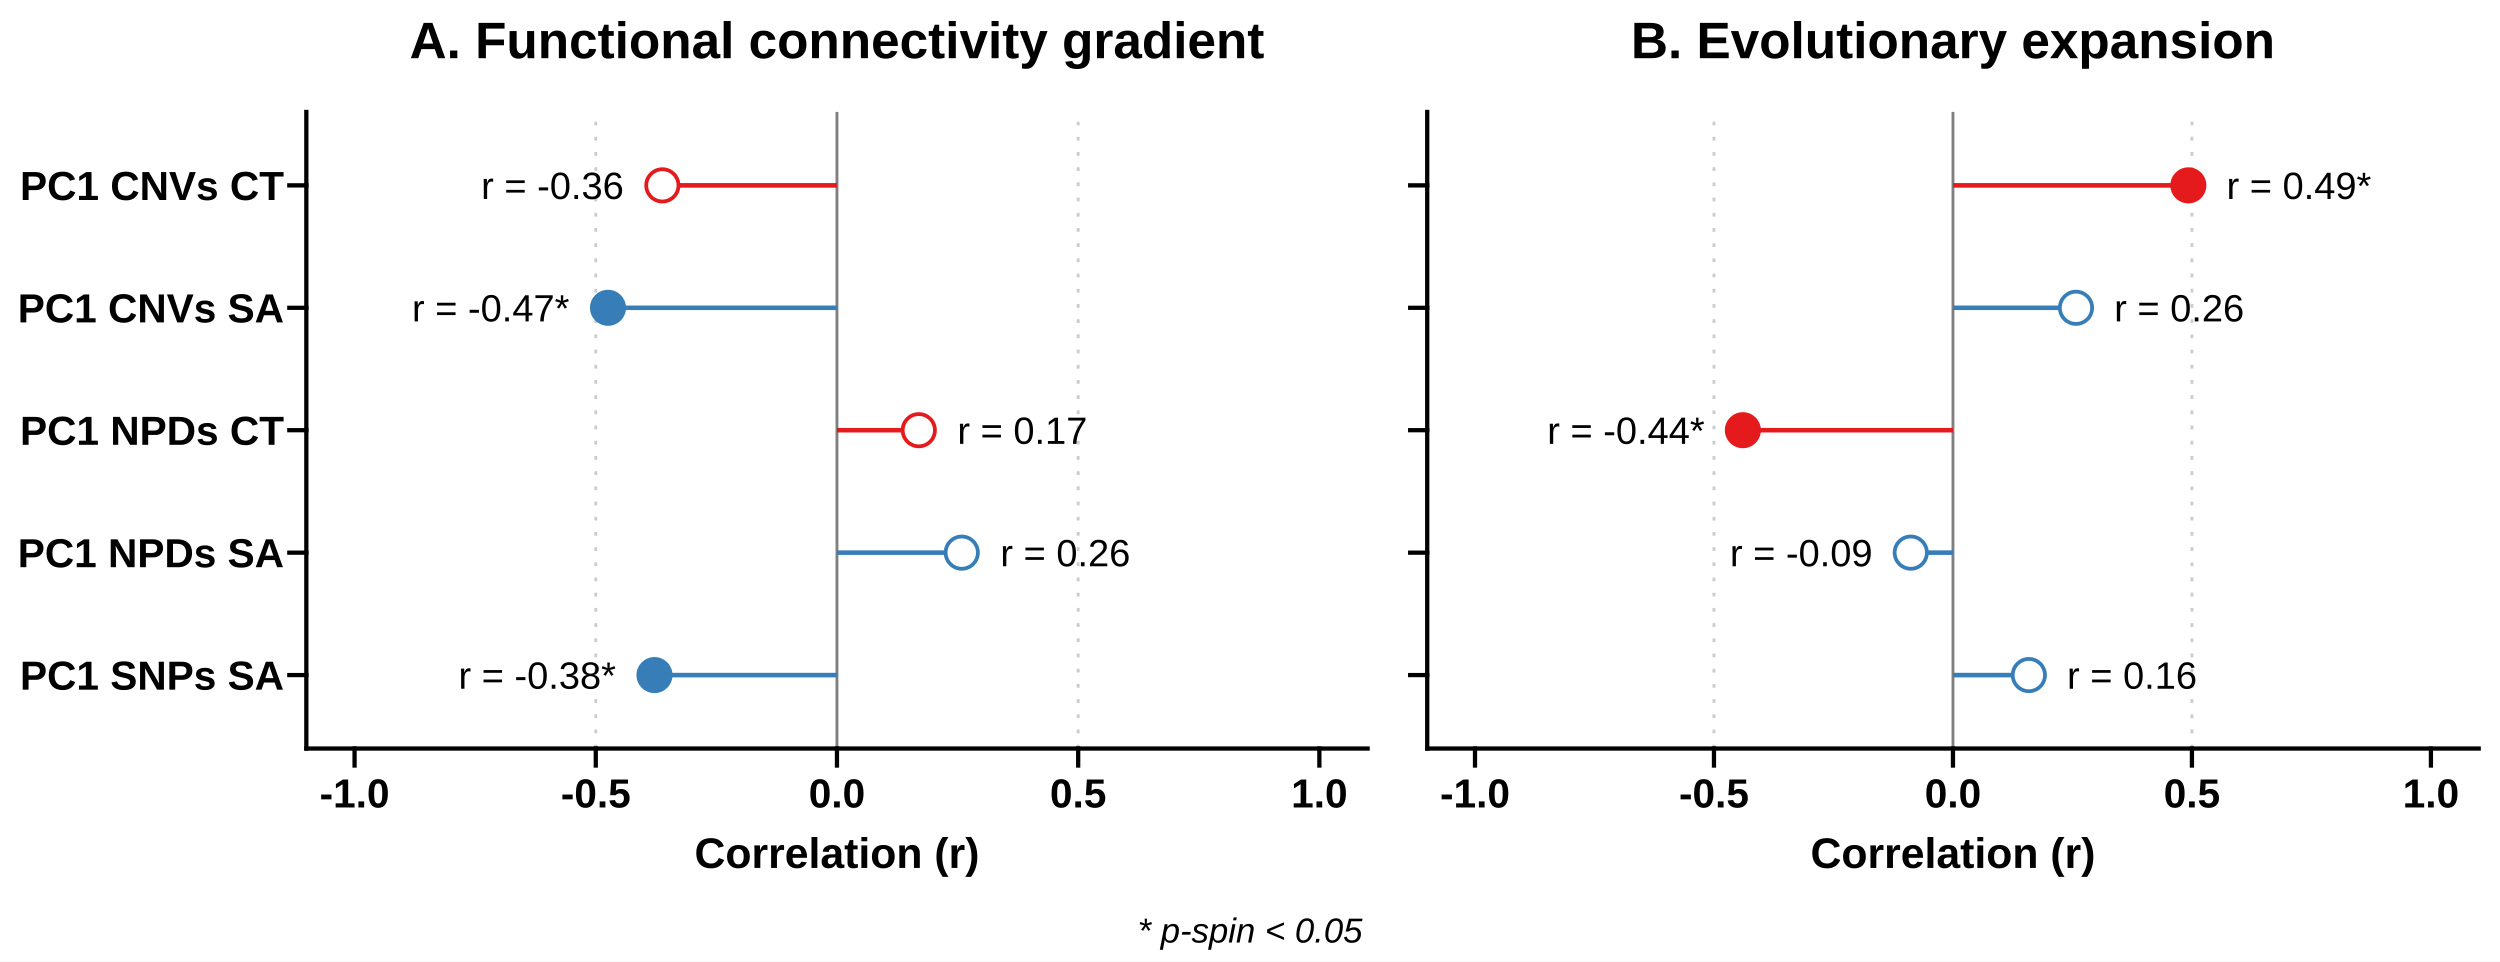
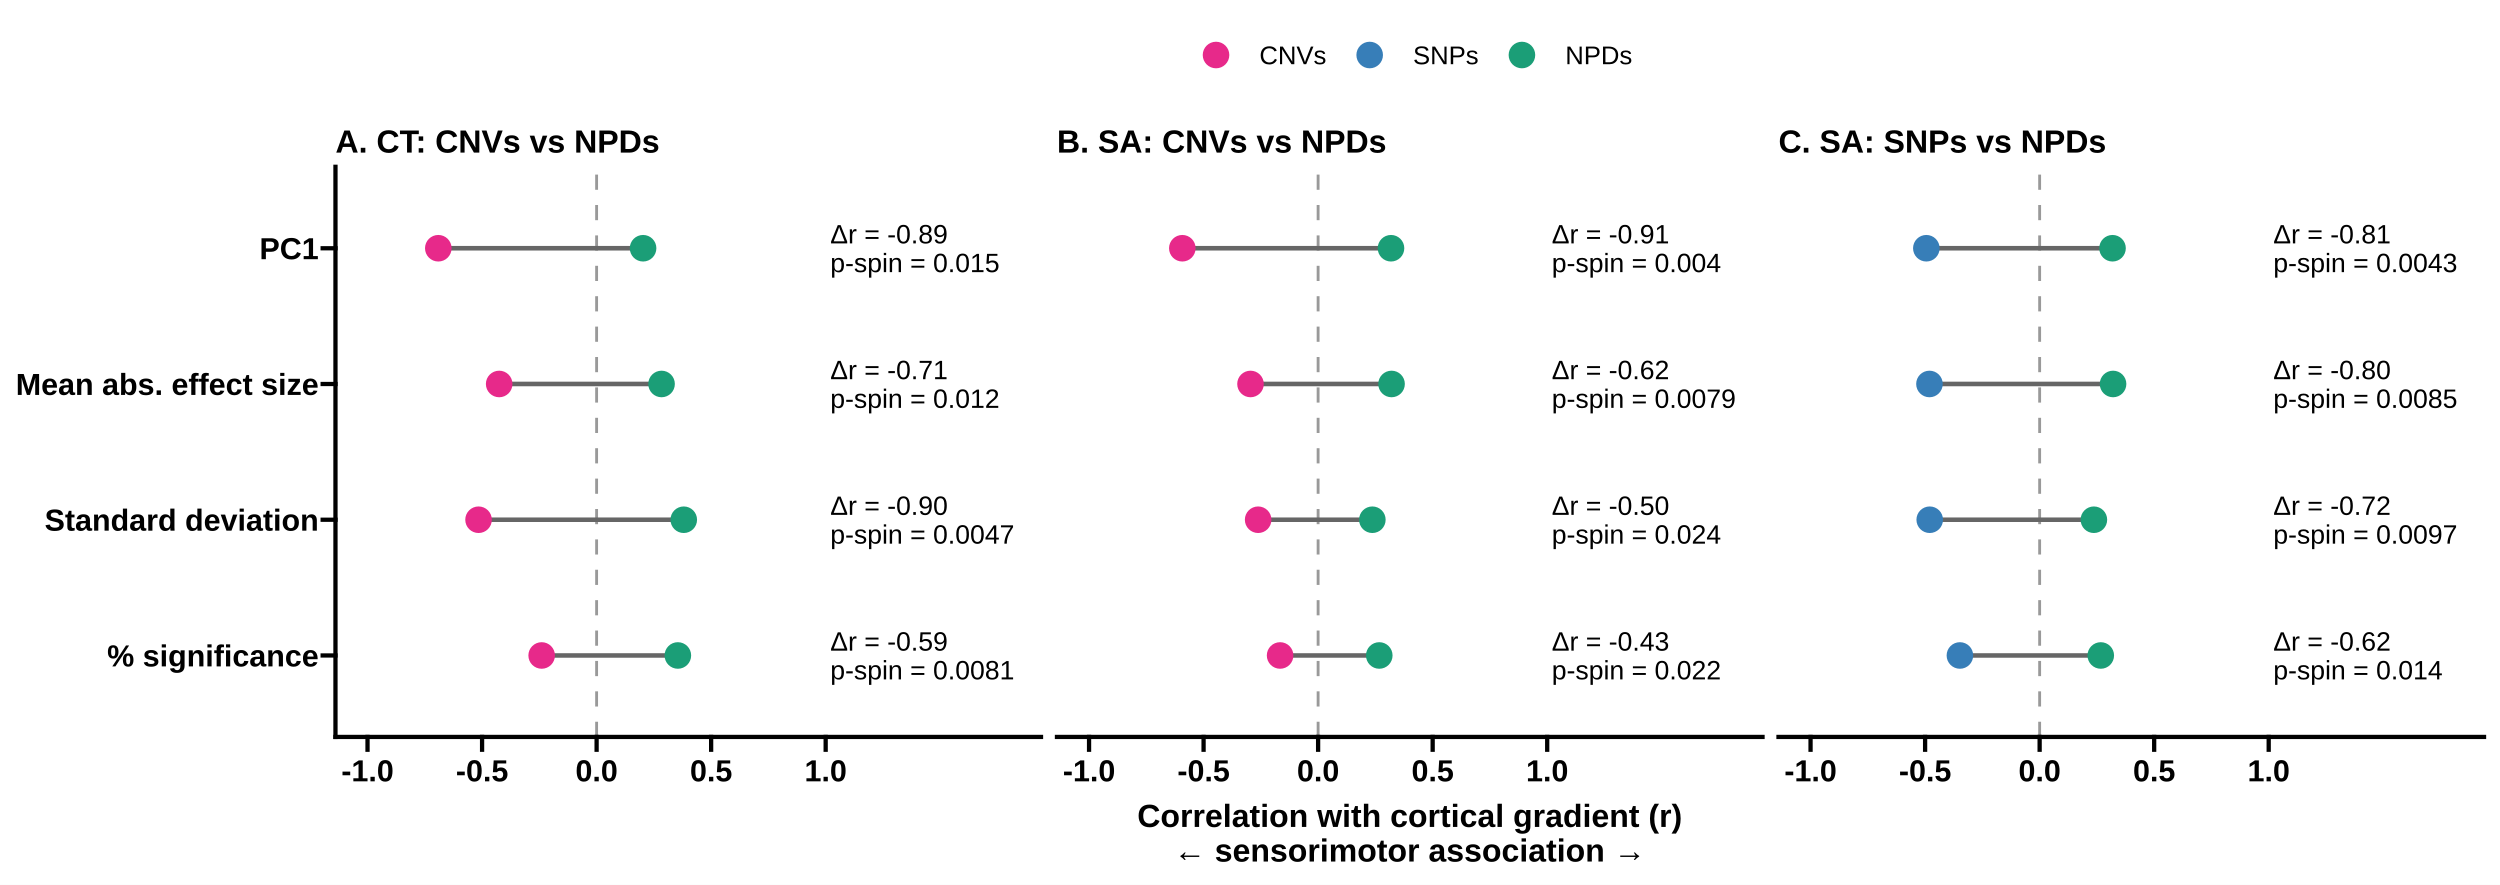
- <svg xmlns="http://www.w3.org/2000/svg" class="svglite" width="936.00pt" height="360.00pt" viewBox="0 0 936.00 360.00">
+ <svg xmlns="http://www.w3.org/2000/svg" class="svglite" width="936.00pt" height="331.20pt" viewBox="0 0 936.00 331.20">
  <defs>
    <style type="text/css">
    .svglite line, .svglite polyline, .svglite polygon, .svglite path, .svglite rect, .svglite circle {
      fill: none;
      stroke: #000000;
      stroke-linecap: round;
      stroke-linejoin: round;
      stroke-miterlimit: 10.00;
    }
    .svglite text {
      white-space: pre;
    }
  </style>
  </defs>
  <rect width="100%" height="100%" style="stroke: none; fill: #FFFFFF;" />
  <defs>
-     <clipPath id="cpMC4wMHw5MzYuMDB8MC4wMHwzNjAuMDA=">
-       <rect x="0.00" y="0.00" width="936.00" height="360.00" />
+     <clipPath id="cpMC4wMHw5MzYuMDB8MC4wMHwzMzEuMjA=">
+       <rect x="0.00" y="0.00" width="936.00" height="331.20" />
    </clipPath>
  </defs>
-   <g clip-path="url(#cpMC4wMHw5MzYuMDB8MC4wMHwzNjAuMDA=)">
+   <g clip-path="url(#cpMC4wMHw5MzYuMDB8MC4wMHwzMzEuMjA=)">
+     <rect x="0.00" y="0.00" width="936.00" height="331.20" style="stroke-width: 1.83; stroke: none; fill: #FFFFFF;" />
+   </g>
+   <defs>
+     <clipPath id="cpMTI1LjYwfDM4OS43NXw2Mi40NHwyNzUuOTE=">
+       <rect x="125.60" y="62.44" width="264.16" height="213.46" />
+     </clipPath>
+   </defs>
+   <g clip-path="url(#cpMTI1LjYwfDM4OS43NXw2Mi40NHwyNzUuOTE=)">
+     <rect x="125.60" y="62.44" width="264.16" height="213.46" style="stroke-width: 1.83; stroke: none;" />
+     <line x1="223.37" y1="275.91" x2="223.37" y2="62.44" style="stroke-width: 1.07; stroke: #999999; stroke-dasharray: 5.69,5.69; stroke-linecap: butt;" />
+     <line x1="164.10" y1="92.94" x2="240.77" y2="92.94" style="stroke-width: 1.71; stroke: #666666; stroke-linecap: butt;" />
+     <line x1="186.89" y1="143.76" x2="247.69" y2="143.76" style="stroke-width: 1.71; stroke: #666666; stroke-linecap: butt;" />
+     <line x1="179.17" y1="194.59" x2="256.00" y2="194.59" style="stroke-width: 1.71; stroke: #666666; stroke-linecap: butt;" />
+     <line x1="202.80" y1="245.41" x2="253.79" y2="245.41" style="stroke-width: 1.71; stroke: #666666; stroke-linecap: butt;" />
+     <circle cx="164.10" cy="92.94" r="4.62" style="stroke-width: 0.71; stroke: #E7298A; fill: #E7298A;" />
+     <circle cx="186.89" cy="143.76" r="4.62" style="stroke-width: 0.71; stroke: #E7298A; fill: #E7298A;" />
+     <circle cx="179.17" cy="194.59" r="4.62" style="stroke-width: 0.71; stroke: #E7298A; fill: #E7298A;" />
+     <circle cx="202.80" cy="245.41" r="4.62" style="stroke-width: 0.71; stroke: #E7298A; fill: #E7298A;" />
+     <circle cx="240.77" cy="92.94" r="4.62" style="stroke-width: 0.71; stroke: #1B9E77; fill: #1B9E77;" />
+     <circle cx="247.69" cy="143.76" r="4.62" style="stroke-width: 0.71; stroke: #1B9E77; fill: #1B9E77;" />
+     <circle cx="256.00" cy="194.59" r="4.62" style="stroke-width: 0.71; stroke: #1B9E77; fill: #1B9E77;" />
+     <circle cx="253.79" cy="245.41" r="4.62" style="stroke-width: 0.71; stroke: #1B9E77; fill: #1B9E77;" />
+     <text x="310.85" y="91.13" style="font-size: 9.96px; font-family: &quot;Arial&quot;;" textLength="44.52px" lengthAdjust="spacingAndGlyphs">Δr = -0.89</text>
+     <text x="310.85" y="101.89" style="font-size: 9.96px; font-family: &quot;Arial&quot;;" textLength="63.36px" lengthAdjust="spacingAndGlyphs">p-spin = 0.015</text>
+     <text x="310.85" y="141.96" style="font-size: 9.96px; font-family: &quot;Arial&quot;;" textLength="44.52px" lengthAdjust="spacingAndGlyphs">Δr = -0.71</text>
+     <text x="310.85" y="152.71" style="font-size: 9.96px; font-family: &quot;Arial&quot;;" textLength="63.36px" lengthAdjust="spacingAndGlyphs">p-spin = 0.012</text>
+     <text x="310.85" y="192.78" style="font-size: 9.96px; font-family: &quot;Arial&quot;;" textLength="44.52px" lengthAdjust="spacingAndGlyphs">Δr = -0.90</text>
+     <text x="310.85" y="203.54" style="font-size: 9.96px; font-family: &quot;Arial&quot;;" textLength="68.90px" lengthAdjust="spacingAndGlyphs">p-spin = 0.0047</text>
+     <text x="310.85" y="243.60" style="font-size: 9.96px; font-family: &quot;Arial&quot;;" textLength="44.52px" lengthAdjust="spacingAndGlyphs">Δr = -0.59</text>
+     <text x="310.85" y="254.36" style="font-size: 9.96px; font-family: &quot;Arial&quot;;" textLength="68.90px" lengthAdjust="spacingAndGlyphs">p-spin = 0.0081</text>
+   </g>
+   <g clip-path="url(#cpMC4wMHw5MzYuMDB8MC4wMHwzMzEuMjA=)">
</g>
  <defs>
-     <clipPath id="cpMC4wMHw5MzYuMDB8MC4wMHwzMzYuNDU=">
-       <rect x="0.00" y="0.00" width="936.00" height="336.45" />
+     <clipPath id="cpMzk1LjczfDY1OS44OXw2Mi40NHwyNzUuOTE=">
+       <rect x="395.73" y="62.44" width="264.16" height="213.46" />
    </clipPath>
  </defs>
-   <g clip-path="url(#cpMC4wMHw5MzYuMDB8MC4wMHwzMzYuNDU=)">
- </g>
-   <g clip-path="url(#cpMC4wMHw5MzYuMDB8MC4wMHwzNjAuMDA=)">
+   <g clip-path="url(#cpMzk1LjczfDY1OS44OXw2Mi40NHwyNzUuOTE=)">
+     <rect x="395.73" y="62.44" width="264.16" height="213.46" style="stroke-width: 1.83; stroke: none;" />
+     <line x1="493.50" y1="275.91" x2="493.50" y2="62.44" style="stroke-width: 1.07; stroke: #999999; stroke-dasharray: 5.69,5.69; stroke-linecap: butt;" />
+     <line x1="442.66" y1="92.94" x2="520.79" y2="92.94" style="stroke-width: 1.71; stroke: #666666; stroke-linecap: butt;" />
+     <line x1="468.19" y1="143.76" x2="521.00" y2="143.76" style="stroke-width: 1.71; stroke: #666666; stroke-linecap: butt;" />
+     <line x1="471.05" y1="194.59" x2="513.81" y2="194.59" style="stroke-width: 1.71; stroke: #666666; stroke-linecap: butt;" />
+     <line x1="479.27" y1="245.41" x2="516.40" y2="245.41" style="stroke-width: 1.71; stroke: #666666; stroke-linecap: butt;" />
+     <circle cx="442.66" cy="92.94" r="4.62" style="stroke-width: 0.71; stroke: #E7298A; fill: #E7298A;" />
+     <circle cx="468.19" cy="143.76" r="4.62" style="stroke-width: 0.71; stroke: #E7298A; fill: #E7298A;" />
+     <circle cx="471.05" cy="194.59" r="4.62" style="stroke-width: 0.71; stroke: #E7298A; fill: #E7298A;" />
+     <circle cx="479.27" cy="245.41" r="4.62" style="stroke-width: 0.71; stroke: #E7298A; fill: #E7298A;" />
+     <circle cx="520.79" cy="92.94" r="4.62" style="stroke-width: 0.71; stroke: #1B9E77; fill: #1B9E77;" />
+     <circle cx="521.00" cy="143.76" r="4.62" style="stroke-width: 0.71; stroke: #1B9E77; fill: #1B9E77;" />
+     <circle cx="513.81" cy="194.59" r="4.62" style="stroke-width: 0.71; stroke: #1B9E77; fill: #1B9E77;" />
+     <circle cx="516.40" cy="245.41" r="4.62" style="stroke-width: 0.71; stroke: #1B9E77; fill: #1B9E77;" />
+     <text x="580.98" y="91.13" style="font-size: 9.96px; font-family: &quot;Arial&quot;;" textLength="44.52px" lengthAdjust="spacingAndGlyphs">Δr = -0.91</text>
+     <text x="580.98" y="101.89" style="font-size: 9.96px; font-family: &quot;Arial&quot;;" textLength="63.36px" lengthAdjust="spacingAndGlyphs">p-spin = 0.004</text>
+     <text x="580.98" y="141.96" style="font-size: 9.96px; font-family: &quot;Arial&quot;;" textLength="44.52px" lengthAdjust="spacingAndGlyphs">Δr = -0.62</text>
+     <text x="580.98" y="152.71" style="font-size: 9.96px; font-family: &quot;Arial&quot;;" textLength="68.90px" lengthAdjust="spacingAndGlyphs">p-spin = 0.0079</text>
+     <text x="580.98" y="192.78" style="font-size: 9.96px; font-family: &quot;Arial&quot;;" textLength="44.52px" lengthAdjust="spacingAndGlyphs">Δr = -0.50</text>
+     <text x="580.98" y="203.54" style="font-size: 9.96px; font-family: &quot;Arial&quot;;" textLength="63.36px" lengthAdjust="spacingAndGlyphs">p-spin = 0.024</text>
+     <text x="580.98" y="243.60" style="font-size: 9.96px; font-family: &quot;Arial&quot;;" textLength="44.52px" lengthAdjust="spacingAndGlyphs">Δr = -0.43</text>
+     <text x="580.98" y="254.36" style="font-size: 9.96px; font-family: &quot;Arial&quot;;" textLength="63.36px" lengthAdjust="spacingAndGlyphs">p-spin = 0.022</text>
+   </g>
+   <g clip-path="url(#cpMC4wMHw5MzYuMDB8MC4wMHwzMzEuMjA=)">
</g>
  <defs>
-     <clipPath id="cpMC4wMHw1MjAuMDB8MC4wMHwzMzYuNDU=">
-       <rect x="0.00" y="0.00" width="520.00" height="336.45" />
+     <clipPath id="cpNjY1Ljg3fDkzMC4wMnw2Mi40NHwyNzUuOTE=">
+       <rect x="665.87" y="62.44" width="264.16" height="213.46" />
    </clipPath>
  </defs>
-   <g clip-path="url(#cpMC4wMHw1MjAuMDB8MC4wMHwzMzYuNDU=)">
-     <rect x="0.00" y="0.00" width="520.00" height="336.45" style="stroke-width: 2.44; stroke: none; fill: #FFFFFF;" />
+   <g clip-path="url(#cpNjY1Ljg3fDkzMC4wMnw2Mi40NHwyNzUuOTE=)">
+     <rect x="665.87" y="62.44" width="264.16" height="213.46" style="stroke-width: 1.83; stroke: none;" />
+     <line x1="763.64" y1="275.91" x2="763.64" y2="62.44" style="stroke-width: 1.07; stroke: #999999; stroke-dasharray: 5.69,5.69; stroke-linecap: butt;" />
+     <line x1="721.22" y1="92.94" x2="790.93" y2="92.94" style="stroke-width: 1.71; stroke: #666666; stroke-linecap: butt;" />
+     <line x1="722.39" y1="143.76" x2="791.13" y2="143.76" style="stroke-width: 1.71; stroke: #666666; stroke-linecap: butt;" />
+     <line x1="722.49" y1="194.59" x2="783.95" y2="194.59" style="stroke-width: 1.71; stroke: #666666; stroke-linecap: butt;" />
+     <line x1="733.79" y1="245.41" x2="786.53" y2="245.41" style="stroke-width: 1.71; stroke: #666666; stroke-linecap: butt;" />
+     <circle cx="721.22" cy="92.94" r="4.62" style="stroke-width: 0.71; stroke: #377EB8; fill: #377EB8;" />
+     <circle cx="722.39" cy="143.76" r="4.62" style="stroke-width: 0.71; stroke: #377EB8; fill: #377EB8;" />
+     <circle cx="722.49" cy="194.59" r="4.62" style="stroke-width: 0.71; stroke: #377EB8; fill: #377EB8;" />
+     <circle cx="733.79" cy="245.41" r="4.62" style="stroke-width: 0.71; stroke: #377EB8; fill: #377EB8;" />
+     <circle cx="790.93" cy="92.94" r="4.62" style="stroke-width: 0.71; stroke: #1B9E77; fill: #1B9E77;" />
+     <circle cx="791.13" cy="143.76" r="4.62" style="stroke-width: 0.71; stroke: #1B9E77; fill: #1B9E77;" />
+     <circle cx="783.95" cy="194.59" r="4.62" style="stroke-width: 0.71; stroke: #1B9E77; fill: #1B9E77;" />
+     <circle cx="786.53" cy="245.41" r="4.62" style="stroke-width: 0.71; stroke: #1B9E77; fill: #1B9E77;" />
+     <text x="851.12" y="91.13" style="font-size: 9.96px; font-family: &quot;Arial&quot;;" textLength="44.52px" lengthAdjust="spacingAndGlyphs">Δr = -0.81</text>
+     <text x="851.12" y="101.89" style="font-size: 9.96px; font-family: &quot;Arial&quot;;" textLength="68.90px" lengthAdjust="spacingAndGlyphs">p-spin = 0.0043</text>
+     <text x="851.12" y="141.96" style="font-size: 9.96px; font-family: &quot;Arial&quot;;" textLength="44.52px" lengthAdjust="spacingAndGlyphs">Δr = -0.80</text>
+     <text x="851.12" y="152.71" style="font-size: 9.96px; font-family: &quot;Arial&quot;;" textLength="68.90px" lengthAdjust="spacingAndGlyphs">p-spin = 0.0085</text>
+     <text x="851.12" y="192.78" style="font-size: 9.96px; font-family: &quot;Arial&quot;;" textLength="44.52px" lengthAdjust="spacingAndGlyphs">Δr = -0.72</text>
+     <text x="851.12" y="203.54" style="font-size: 9.96px; font-family: &quot;Arial&quot;;" textLength="68.90px" lengthAdjust="spacingAndGlyphs">p-spin = 0.0097</text>
+     <text x="851.12" y="243.60" style="font-size: 9.96px; font-family: &quot;Arial&quot;;" textLength="44.52px" lengthAdjust="spacingAndGlyphs">Δr = -0.62</text>
+     <text x="851.12" y="254.36" style="font-size: 9.96px; font-family: &quot;Arial&quot;;" textLength="63.36px" lengthAdjust="spacingAndGlyphs">p-spin = 0.014</text>
  </g>
-   <g clip-path="url(#cpMC4wMHw5MzYuMDB8MC4wMHwzNjAuMDA=)">
+   <g clip-path="url(#cpMC4wMHw5MzYuMDB8MC4wMHwzMzEuMjA=)">
</g>
  <defs>
-     <clipPath id="cpMTE0LjY5fDUxMi4wM3w0MS45MHwyODAuMjU=">
-       <rect x="114.69" y="41.90" width="397.34" height="238.35" />
+     <clipPath id="cpMTI1LjYwfDM4OS43NXw0Ny4xN3w2Mi40NA==">
+       <rect x="125.60" y="47.17" width="264.16" height="15.27" />
    </clipPath>
  </defs>
-   <g clip-path="url(#cpMTE0LjY5fDUxMi4wM3w0MS45MHwyODAuMjU=)">
-     <rect x="114.69" y="41.90" width="397.34" height="238.35" style="stroke-width: 2.44; stroke: none;" />
-     <line x1="313.36" y1="280.25" x2="313.36" y2="41.90" style="stroke-width: 1.07; stroke: #7F7F7F; stroke-linecap: butt;" />
-     <line x1="223.06" y1="280.25" x2="223.06" y2="41.90" style="stroke-width: 1.07; stroke: #CCCCCC; stroke-dasharray: 1.42,4.27; stroke-linecap: butt;" />
-     <line x1="403.67" y1="280.25" x2="403.67" y2="41.90" style="stroke-width: 1.07; stroke: #CCCCCC; stroke-dasharray: 1.42,4.27; stroke-linecap: butt;" />
-     <line x1="313.36" y1="69.40" x2="247.99" y2="69.40" style="stroke-width: 1.71; stroke: #E41A1C; stroke-linecap: butt;" />
-     <line x1="313.36" y1="115.24" x2="227.63" y2="115.24" style="stroke-width: 1.71; stroke: #377EB8; stroke-linecap: butt;" />
-     <line x1="313.36" y1="161.07" x2="344.00" y2="161.07" style="stroke-width: 1.71; stroke: #E41A1C; stroke-linecap: butt;" />
-     <line x1="313.36" y1="206.91" x2="360.08" y2="206.91" style="stroke-width: 1.71; stroke: #377EB8; stroke-linecap: butt;" />
-     <line x1="313.36" y1="252.75" x2="245.04" y2="252.75" style="stroke-width: 1.71; stroke: #377EB8; stroke-linecap: butt;" />
-     <circle cx="247.99" cy="69.40" r="6.04" style="stroke-width: 1.42; stroke: #E41A1C; fill: #FFFFFF;" />
-     <circle cx="227.63" cy="115.24" r="6.04" style="stroke-width: 1.42; stroke: #377EB8; fill: #377EB8;" />
-     <circle cx="344.00" cy="161.07" r="6.04" style="stroke-width: 1.42; stroke: #E41A1C; fill: #FFFFFF;" />
-     <circle cx="360.08" cy="206.91" r="6.04" style="stroke-width: 1.42; stroke: #377EB8; fill: #FFFFFF;" />
-     <circle cx="245.04" cy="252.75" r="6.04" style="stroke-width: 1.42; stroke: #377EB8; fill: #377EB8;" />
-     <text x="233.54" y="74.50" text-anchor="end" style="font-size: 14.23px; font-family: &quot;Arial&quot;;" textLength="53.35px" lengthAdjust="spacingAndGlyphs">r = -0.36</text>
-     <text x="213.18" y="120.34" text-anchor="end" style="font-size: 14.23px; font-family: &quot;Arial&quot;;" textLength="58.89px" lengthAdjust="spacingAndGlyphs">r = -0.47*</text>
-     <text x="358.45" y="166.17" style="font-size: 14.23px; font-family: &quot;Arial&quot;;" textLength="48.61px" lengthAdjust="spacingAndGlyphs">r = 0.17</text>
-     <text x="374.53" y="212.01" style="font-size: 14.23px; font-family: &quot;Arial&quot;;" textLength="48.61px" lengthAdjust="spacingAndGlyphs">r = 0.26</text>
-     <text x="230.59" y="257.85" text-anchor="end" style="font-size: 14.23px; font-family: &quot;Arial&quot;;" textLength="58.89px" lengthAdjust="spacingAndGlyphs">r = -0.38*</text>
+   <g clip-path="url(#cpMTI1LjYwfDM4OS43NXw0Ny4xN3w2Mi40NA==)">
+     <text x="125.60" y="57.13" style="font-size: 12.00px; font-weight: bold; font-family: &quot;Arial&quot;;" textLength="122.72px" lengthAdjust="spacingAndGlyphs">A. CT: CNVs vs NPDs</text>
  </g>
-   <g clip-path="url(#cpMC4wMHw5MzYuMDB8MC4wMHwzNjAuMDA=)">
-     <polyline points="114.69,280.25 114.69,41.90 " style="stroke-width: 1.60; stroke-linecap: square;" />
-     <text x="106.33" y="258.21" text-anchor="end" style="font-size: 15.20px; font-weight: bold; font-family: &quot;Arial&quot;;" textLength="98.75px" lengthAdjust="spacingAndGlyphs">PC1 SNPs SA</text>
-     <text x="106.33" y="212.37" text-anchor="end" style="font-size: 15.20px; font-weight: bold; font-family: &quot;Arial&quot;;" textLength="99.58px" lengthAdjust="spacingAndGlyphs">PC1 NPDs SA</text>
-     <text x="106.33" y="166.54" text-anchor="end" style="font-size: 15.20px; font-weight: bold; font-family: &quot;Arial&quot;;" textLength="98.73px" lengthAdjust="spacingAndGlyphs">PC1 NPDs CT</text>
-     <text x="106.33" y="120.70" text-anchor="end" style="font-size: 15.20px; font-weight: bold; font-family: &quot;Arial&quot;;" textLength="99.58px" lengthAdjust="spacingAndGlyphs">PC1 CNVs SA</text>
-     <text x="106.33" y="74.87" text-anchor="end" style="font-size: 15.20px; font-weight: bold; font-family: &quot;Arial&quot;;" textLength="98.73px" lengthAdjust="spacingAndGlyphs">PC1 CNVs CT</text>
-     <polyline points="108.32,252.75 114.69,252.75 " style="stroke-width: 1.60; stroke-linecap: square;" />
-     <polyline points="108.32,206.91 114.69,206.91 " style="stroke-width: 1.60; stroke-linecap: square;" />
-     <polyline points="108.32,161.07 114.69,161.07 " style="stroke-width: 1.60; stroke-linecap: square;" />
-     <polyline points="108.32,115.24 114.69,115.24 " style="stroke-width: 1.60; stroke-linecap: square;" />
-     <polyline points="108.32,69.40 114.69,69.40 " style="stroke-width: 1.60; stroke-linecap: square;" />
-     <polyline points="114.69,280.25 512.03,280.25 " style="stroke-width: 1.60; stroke-linecap: square;" />
-     <polyline points="132.75,286.62 132.75,280.25 " style="stroke-width: 1.60; stroke-linecap: square;" />
-     <polyline points="223.06,286.62 223.06,280.25 " style="stroke-width: 1.60; stroke-linecap: square;" />
-     <polyline points="313.36,286.62 313.36,280.25 " style="stroke-width: 1.60; stroke-linecap: square;" />
-     <polyline points="403.67,286.62 403.67,280.25 " style="stroke-width: 1.60; stroke-linecap: square;" />
-     <polyline points="493.97,286.62 493.97,280.25 " style="stroke-width: 1.60; stroke-linecap: square;" />
-     <text x="132.75" y="302.31" text-anchor="middle" style="font-size: 15.20px; font-weight: bold; font-family: &quot;Arial&quot;;" textLength="26.16px" lengthAdjust="spacingAndGlyphs">-1.0</text>
-     <text x="223.06" y="302.31" text-anchor="middle" style="font-size: 15.20px; font-weight: bold; font-family: &quot;Arial&quot;;" textLength="26.16px" lengthAdjust="spacingAndGlyphs">-0.5</text>
-     <text x="313.36" y="302.31" text-anchor="middle" style="font-size: 15.20px; font-weight: bold; font-family: &quot;Arial&quot;;" textLength="21.11px" lengthAdjust="spacingAndGlyphs">0.0</text>
-     <text x="403.67" y="302.31" text-anchor="middle" style="font-size: 15.20px; font-weight: bold; font-family: &quot;Arial&quot;;" textLength="21.11px" lengthAdjust="spacingAndGlyphs">0.5</text>
-     <text x="493.97" y="302.31" text-anchor="middle" style="font-size: 15.20px; font-weight: bold; font-family: &quot;Arial&quot;;" textLength="21.11px" lengthAdjust="spacingAndGlyphs">1.0</text>
-     <text x="313.36" y="324.96" text-anchor="middle" style="font-size: 16.00px; font-weight: bold; font-family: &quot;Arial&quot;;" textLength="106.66px" lengthAdjust="spacingAndGlyphs">Correlation (r)</text>
-     <text x="313.36" y="21.78" text-anchor="middle" style="font-size: 19.20px; font-weight: bold; font-family: &quot;Arial&quot;;" textLength="319.80px" lengthAdjust="spacingAndGlyphs">A. Functional connectivity gradient</text>
-   </g>
+   <g clip-path="url(#cpMC4wMHw5MzYuMDB8MC4wMHwzMzEuMjA=)">
+ </g>
  <defs>
-     <clipPath id="cpNTIwLjAwfDkzNi4wMHwwLjAwfDMzNi40NQ==">
-       <rect x="520.00" y="0.00" width="416.00" height="336.45" />
+     <clipPath id="cpMzk1LjczfDY1OS44OXw0Ny4xN3w2Mi40NA==">
+       <rect x="395.73" y="47.17" width="264.16" height="15.27" />
    </clipPath>
  </defs>
-   <g clip-path="url(#cpNTIwLjAwfDkzNi4wMHwwLjAwfDMzNi40NQ==)">
-     <rect x="520.00" y="0.00" width="416.00" height="336.45" style="stroke-width: 2.44; stroke: none; fill: #FFFFFF;" />
+   <g clip-path="url(#cpMzk1LjczfDY1OS44OXw0Ny4xN3w2Mi40NA==)">
+     <text x="395.73" y="57.13" style="font-size: 12.00px; font-weight: bold; font-family: &quot;Arial&quot;;" textLength="123.39px" lengthAdjust="spacingAndGlyphs">B. SA: CNVs vs NPDs</text>
  </g>
-   <g clip-path="url(#cpMC4wMHw5MzYuMDB8MC4wMHwzNjAuMDA=)">
+   <g clip-path="url(#cpMC4wMHw5MzYuMDB8MC4wMHwzMzEuMjA=)">
</g>
  <defs>
-     <clipPath id="cpNTM0LjM1fDkyOC4wM3w0MS45MHwyODAuMjU=">
-       <rect x="534.35" y="41.90" width="393.68" height="238.35" />
+     <clipPath id="cpNjY1Ljg3fDkzMC4wMnw0Ny4xN3w2Mi40NA==">
+       <rect x="665.87" y="47.17" width="264.16" height="15.27" />
    </clipPath>
  </defs>
-   <g clip-path="url(#cpNTM0LjM1fDkyOC4wM3w0MS45MHwyODAuMjU=)">
-     <rect x="534.35" y="41.90" width="393.68" height="238.35" style="stroke-width: 2.44; stroke: none;" />
-     <line x1="731.19" y1="280.25" x2="731.19" y2="41.90" style="stroke-width: 1.07; stroke: #7F7F7F; stroke-linecap: butt;" />
-     <line x1="641.71" y1="280.25" x2="641.71" y2="41.90" style="stroke-width: 1.07; stroke: #CCCCCC; stroke-dasharray: 1.42,4.27; stroke-linecap: butt;" />
-     <line x1="820.66" y1="280.25" x2="820.66" y2="41.90" style="stroke-width: 1.07; stroke: #CCCCCC; stroke-dasharray: 1.42,4.27; stroke-linecap: butt;" />
-     <line x1="731.19" y1="69.40" x2="819.32" y2="69.40" style="stroke-width: 1.71; stroke: #E41A1C; stroke-linecap: butt;" />
-     <line x1="731.19" y1="115.24" x2="777.25" y2="115.24" style="stroke-width: 1.71; stroke: #377EB8; stroke-linecap: butt;" />
-     <line x1="731.19" y1="161.07" x2="652.53" y2="161.07" style="stroke-width: 1.71; stroke: #E41A1C; stroke-linecap: butt;" />
-     <line x1="731.19" y1="206.91" x2="715.39" y2="206.91" style="stroke-width: 1.71; stroke: #377EB8; stroke-linecap: butt;" />
-     <line x1="731.19" y1="252.75" x2="759.60" y2="252.75" style="stroke-width: 1.71; stroke: #377EB8; stroke-linecap: butt;" />
-     <circle cx="819.32" cy="69.40" r="6.04" style="stroke-width: 1.42; stroke: #E41A1C; fill: #E41A1C;" />
-     <circle cx="777.25" cy="115.24" r="6.04" style="stroke-width: 1.42; stroke: #377EB8; fill: #FFFFFF;" />
-     <circle cx="652.53" cy="161.07" r="6.04" style="stroke-width: 1.42; stroke: #E41A1C; fill: #E41A1C;" />
-     <circle cx="715.39" cy="206.91" r="6.04" style="stroke-width: 1.42; stroke: #377EB8; fill: #FFFFFF;" />
-     <circle cx="759.60" cy="252.75" r="6.04" style="stroke-width: 1.42; stroke: #377EB8; fill: #FFFFFF;" />
-     <text x="833.63" y="74.50" style="font-size: 14.23px; font-family: &quot;Arial&quot;;" textLength="54.15px" lengthAdjust="spacingAndGlyphs">r = 0.49*</text>
-     <text x="791.56" y="120.34" style="font-size: 14.23px; font-family: &quot;Arial&quot;;" textLength="48.61px" lengthAdjust="spacingAndGlyphs">r = 0.26</text>
-     <text x="638.22" y="166.17" text-anchor="end" style="font-size: 14.23px; font-family: &quot;Arial&quot;;" textLength="58.89px" lengthAdjust="spacingAndGlyphs">r = -0.44*</text>
-     <text x="701.08" y="212.01" text-anchor="end" style="font-size: 14.23px; font-family: &quot;Arial&quot;;" textLength="53.35px" lengthAdjust="spacingAndGlyphs">r = -0.09</text>
-     <text x="773.91" y="257.85" style="font-size: 14.23px; font-family: &quot;Arial&quot;;" textLength="48.61px" lengthAdjust="spacingAndGlyphs">r = 0.16</text>
+   <g clip-path="url(#cpNjY1Ljg3fDkzMC4wMnw0Ny4xN3w2Mi40NA==)">
+     <text x="665.87" y="57.13" style="font-size: 12.00px; font-weight: bold; font-family: &quot;Arial&quot;;" textLength="122.73px" lengthAdjust="spacingAndGlyphs">C. SA: SNPs vs NPDs</text>
  </g>
-   <g clip-path="url(#cpMC4wMHw5MzYuMDB8MC4wMHwzNjAuMDA=)">
-     <polyline points="534.35,280.25 534.35,41.90 " style="stroke-width: 1.60; stroke-linecap: square;" />
-     <polyline points="527.97,252.75 534.35,252.75 " style="stroke-width: 1.60; stroke-linecap: square;" />
-     <polyline points="527.97,206.91 534.35,206.91 " style="stroke-width: 1.60; stroke-linecap: square;" />
-     <polyline points="527.97,161.07 534.35,161.07 " style="stroke-width: 1.60; stroke-linecap: square;" />
-     <polyline points="527.97,115.24 534.35,115.24 " style="stroke-width: 1.60; stroke-linecap: square;" />
-     <polyline points="527.97,69.40 534.35,69.40 " style="stroke-width: 1.60; stroke-linecap: square;" />
-     <polyline points="534.35,280.25 928.03,280.25 " style="stroke-width: 1.60; stroke-linecap: square;" />
-     <polyline points="552.24,286.62 552.24,280.25 " style="stroke-width: 1.60; stroke-linecap: square;" />
-     <polyline points="641.71,286.62 641.71,280.25 " style="stroke-width: 1.60; stroke-linecap: square;" />
-     <polyline points="731.19,286.62 731.19,280.25 " style="stroke-width: 1.60; stroke-linecap: square;" />
-     <polyline points="820.66,286.62 820.66,280.25 " style="stroke-width: 1.60; stroke-linecap: square;" />
-     <polyline points="910.14,286.62 910.14,280.25 " style="stroke-width: 1.60; stroke-linecap: square;" />
-     <text x="552.24" y="302.31" text-anchor="middle" style="font-size: 15.20px; font-weight: bold; font-family: &quot;Arial&quot;;" textLength="26.16px" lengthAdjust="spacingAndGlyphs">-1.0</text>
-     <text x="641.71" y="302.31" text-anchor="middle" style="font-size: 15.20px; font-weight: bold; font-family: &quot;Arial&quot;;" textLength="26.16px" lengthAdjust="spacingAndGlyphs">-0.5</text>
-     <text x="731.19" y="302.31" text-anchor="middle" style="font-size: 15.20px; font-weight: bold; font-family: &quot;Arial&quot;;" textLength="21.11px" lengthAdjust="spacingAndGlyphs">0.0</text>
-     <text x="820.66" y="302.31" text-anchor="middle" style="font-size: 15.20px; font-weight: bold; font-family: &quot;Arial&quot;;" textLength="21.11px" lengthAdjust="spacingAndGlyphs">0.5</text>
-     <text x="910.14" y="302.31" text-anchor="middle" style="font-size: 15.20px; font-weight: bold; font-family: &quot;Arial&quot;;" textLength="21.11px" lengthAdjust="spacingAndGlyphs">1.0</text>
-     <text x="731.19" y="324.96" text-anchor="middle" style="font-size: 16.00px; font-weight: bold; font-family: &quot;Arial&quot;;" textLength="106.66px" lengthAdjust="spacingAndGlyphs">Correlation (r)</text>
-     <text x="731.19" y="21.78" text-anchor="middle" style="font-size: 19.20px; font-weight: bold; font-family: &quot;Arial&quot;;" textLength="240.95px" lengthAdjust="spacingAndGlyphs">B. Evolutionary expansion</text>
-   </g>
-   <defs>
-     <clipPath id="cpMC4wMHw5MzYuMDB8MzM2LjQ1fDM2MC4wMA==">
-       <rect x="0.00" y="336.45" width="936.00" height="23.55" />
-     </clipPath>
-   </defs>
-   <g clip-path="url(#cpMC4wMHw5MzYuMDB8MzM2LjQ1fDM2MC4wMA==)">
- </g>
-   <g clip-path="url(#cpMC4wMHw5MzYuMDB8MC4wMHwzNjAuMDA=)">
-     <text x="468.00" y="352.89" text-anchor="middle" style="font-size: 13.00px; font-style: italic; font-family: &quot;Arial&quot;;" textLength="84.20px" lengthAdjust="spacingAndGlyphs">* p-spin &lt; 0.05</text>
+   <g clip-path="url(#cpMC4wMHw5MzYuMDB8MC4wMHwzMzEuMjA=)">
+     <polyline points="125.60,275.91 389.75,275.91 " style="stroke-width: 1.60; stroke-linecap: square;" />
+     <polyline points="137.60,280.69 137.60,275.91 " style="stroke-width: 1.60; stroke-linecap: square;" />
+     <polyline points="180.49,280.69 180.49,275.91 " style="stroke-width: 1.60; stroke-linecap: square;" />
+     <polyline points="223.37,280.69 223.37,275.91 " style="stroke-width: 1.60; stroke-linecap: square;" />
+     <polyline points="266.25,280.69 266.25,275.91 " style="stroke-width: 1.60; stroke-linecap: square;" />
+     <polyline points="309.13,280.69 309.13,275.91 " style="stroke-width: 1.60; stroke-linecap: square;" />
+     <text x="137.60" y="292.54" text-anchor="middle" style="font-size: 11.40px; font-weight: bold; font-family: &quot;Arial&quot;;" textLength="19.63px" lengthAdjust="spacingAndGlyphs">-1.0</text>
+     <text x="180.49" y="292.54" text-anchor="middle" style="font-size: 11.40px; font-weight: bold; font-family: &quot;Arial&quot;;" textLength="19.63px" lengthAdjust="spacingAndGlyphs">-0.5</text>
+     <text x="223.37" y="292.54" text-anchor="middle" style="font-size: 11.40px; font-weight: bold; font-family: &quot;Arial&quot;;" textLength="15.84px" lengthAdjust="spacingAndGlyphs">0.0</text>
+     <text x="266.25" y="292.54" text-anchor="middle" style="font-size: 11.40px; font-weight: bold; font-family: &quot;Arial&quot;;" textLength="15.84px" lengthAdjust="spacingAndGlyphs">0.5</text>
+     <text x="309.13" y="292.54" text-anchor="middle" style="font-size: 11.40px; font-weight: bold; font-family: &quot;Arial&quot;;" textLength="15.84px" lengthAdjust="spacingAndGlyphs">1.0</text>
+     <polyline points="395.73,275.91 659.89,275.91 " style="stroke-width: 1.60; stroke-linecap: square;" />
+     <polyline points="407.74,280.69 407.74,275.91 " style="stroke-width: 1.60; stroke-linecap: square;" />
+     <polyline points="450.62,280.69 450.62,275.91 " style="stroke-width: 1.60; stroke-linecap: square;" />
+     <polyline points="493.50,280.69 493.50,275.91 " style="stroke-width: 1.60; stroke-linecap: square;" />
+     <polyline points="536.39,280.69 536.39,275.91 " style="stroke-width: 1.60; stroke-linecap: square;" />
+     <polyline points="579.27,280.69 579.27,275.91 " style="stroke-width: 1.60; stroke-linecap: square;" />
+     <text x="407.74" y="292.54" text-anchor="middle" style="font-size: 11.40px; font-weight: bold; font-family: &quot;Arial&quot;;" textLength="19.63px" lengthAdjust="spacingAndGlyphs">-1.0</text>
+     <text x="450.62" y="292.54" text-anchor="middle" style="font-size: 11.40px; font-weight: bold; font-family: &quot;Arial&quot;;" textLength="19.63px" lengthAdjust="spacingAndGlyphs">-0.5</text>
+     <text x="493.50" y="292.54" text-anchor="middle" style="font-size: 11.40px; font-weight: bold; font-family: &quot;Arial&quot;;" textLength="15.84px" lengthAdjust="spacingAndGlyphs">0.0</text>
+     <text x="536.39" y="292.54" text-anchor="middle" style="font-size: 11.40px; font-weight: bold; font-family: &quot;Arial&quot;;" textLength="15.84px" lengthAdjust="spacingAndGlyphs">0.5</text>
+     <text x="579.27" y="292.54" text-anchor="middle" style="font-size: 11.40px; font-weight: bold; font-family: &quot;Arial&quot;;" textLength="15.84px" lengthAdjust="spacingAndGlyphs">1.0</text>
+     <polyline points="665.87,275.91 930.02,275.91 " style="stroke-width: 1.60; stroke-linecap: square;" />
+     <polyline points="677.87,280.69 677.87,275.91 " style="stroke-width: 1.60; stroke-linecap: square;" />
+     <polyline points="720.76,280.69 720.76,275.91 " style="stroke-width: 1.60; stroke-linecap: square;" />
+     <polyline points="763.64,280.69 763.64,275.91 " style="stroke-width: 1.60; stroke-linecap: square;" />
+     <polyline points="806.52,280.69 806.52,275.91 " style="stroke-width: 1.60; stroke-linecap: square;" />
+     <polyline points="849.40,280.69 849.40,275.91 " style="stroke-width: 1.60; stroke-linecap: square;" />
+     <text x="677.87" y="292.54" text-anchor="middle" style="font-size: 11.40px; font-weight: bold; font-family: &quot;Arial&quot;;" textLength="19.63px" lengthAdjust="spacingAndGlyphs">-1.0</text>
+     <text x="720.76" y="292.54" text-anchor="middle" style="font-size: 11.40px; font-weight: bold; font-family: &quot;Arial&quot;;" textLength="19.63px" lengthAdjust="spacingAndGlyphs">-0.5</text>
+     <text x="763.64" y="292.54" text-anchor="middle" style="font-size: 11.40px; font-weight: bold; font-family: &quot;Arial&quot;;" textLength="15.84px" lengthAdjust="spacingAndGlyphs">0.0</text>
+     <text x="806.52" y="292.54" text-anchor="middle" style="font-size: 11.40px; font-weight: bold; font-family: &quot;Arial&quot;;" textLength="15.84px" lengthAdjust="spacingAndGlyphs">0.5</text>
+     <text x="849.40" y="292.54" text-anchor="middle" style="font-size: 11.40px; font-weight: bold; font-family: &quot;Arial&quot;;" textLength="15.84px" lengthAdjust="spacingAndGlyphs">1.0</text>
+     <polyline points="125.60,275.91 125.60,62.44 " style="stroke-width: 1.60; stroke-linecap: square;" />
+     <text x="119.32" y="249.51" text-anchor="end" style="font-size: 11.40px; font-weight: bold; font-family: &quot;Arial&quot;;" textLength="79.14px" lengthAdjust="spacingAndGlyphs">% significance</text>
+     <text x="119.32" y="198.69" text-anchor="end" style="font-size: 11.40px; font-weight: bold; font-family: &quot;Arial&quot;;" textLength="102.54px" lengthAdjust="spacingAndGlyphs">Standard deviation</text>
+     <text x="119.32" y="147.86" text-anchor="end" style="font-size: 11.40px; font-weight: bold; font-family: &quot;Arial&quot;;" textLength="113.34px" lengthAdjust="spacingAndGlyphs">Mean abs. effect size</text>
+     <text x="119.32" y="97.04" text-anchor="end" style="font-size: 11.40px; font-weight: bold; font-family: &quot;Arial&quot;;" textLength="22.15px" lengthAdjust="spacingAndGlyphs">PC1</text>
+     <polyline points="120.81,245.41 125.60,245.41 " style="stroke-width: 1.60; stroke-linecap: square;" />
+     <polyline points="120.81,194.59 125.60,194.59 " style="stroke-width: 1.60; stroke-linecap: square;" />
+     <polyline points="120.81,143.76 125.60,143.76 " style="stroke-width: 1.60; stroke-linecap: square;" />
+     <polyline points="120.81,92.94 125.60,92.94 " style="stroke-width: 1.60; stroke-linecap: square;" />
+     <text x="527.81" y="309.61" text-anchor="middle" style="font-size: 12.00px; font-weight: bold; font-family: &quot;Arial&quot;;" textLength="204.04px" lengthAdjust="spacingAndGlyphs">Correlation with cortical gradient (r)</text>
+     <text x="527.81" y="322.57" text-anchor="middle" style="font-size: 12.00px; font-weight: bold; font-family: &quot;Arial&quot;;" textLength="186.72px" lengthAdjust="spacingAndGlyphs">← sensorimotor      association →</text>
+     <circle cx="455.28" cy="20.60" r="4.62" style="stroke-width: 0.71; stroke: #E7298A; fill: #E7298A;" />
+     <circle cx="512.81" cy="20.60" r="4.62" style="stroke-width: 0.71; stroke: #377EB8; fill: #377EB8;" />
+     <circle cx="569.81" cy="20.60" r="4.62" style="stroke-width: 0.71; stroke: #1B9E77; fill: #1B9E77;" />
+     <text x="471.52" y="24.04" style="font-size: 9.60px; font-family: &quot;Arial&quot;;" textLength="25.05px" lengthAdjust="spacingAndGlyphs">CNVs</text>
+     <text x="529.05" y="24.04" style="font-size: 9.60px; font-family: &quot;Arial&quot;;" textLength="24.52px" lengthAdjust="spacingAndGlyphs">SNPs</text>
+     <text x="586.05" y="24.04" style="font-size: 9.60px; font-family: &quot;Arial&quot;;" textLength="25.05px" lengthAdjust="spacingAndGlyphs">NPDs</text>
  </g>
</svg>
